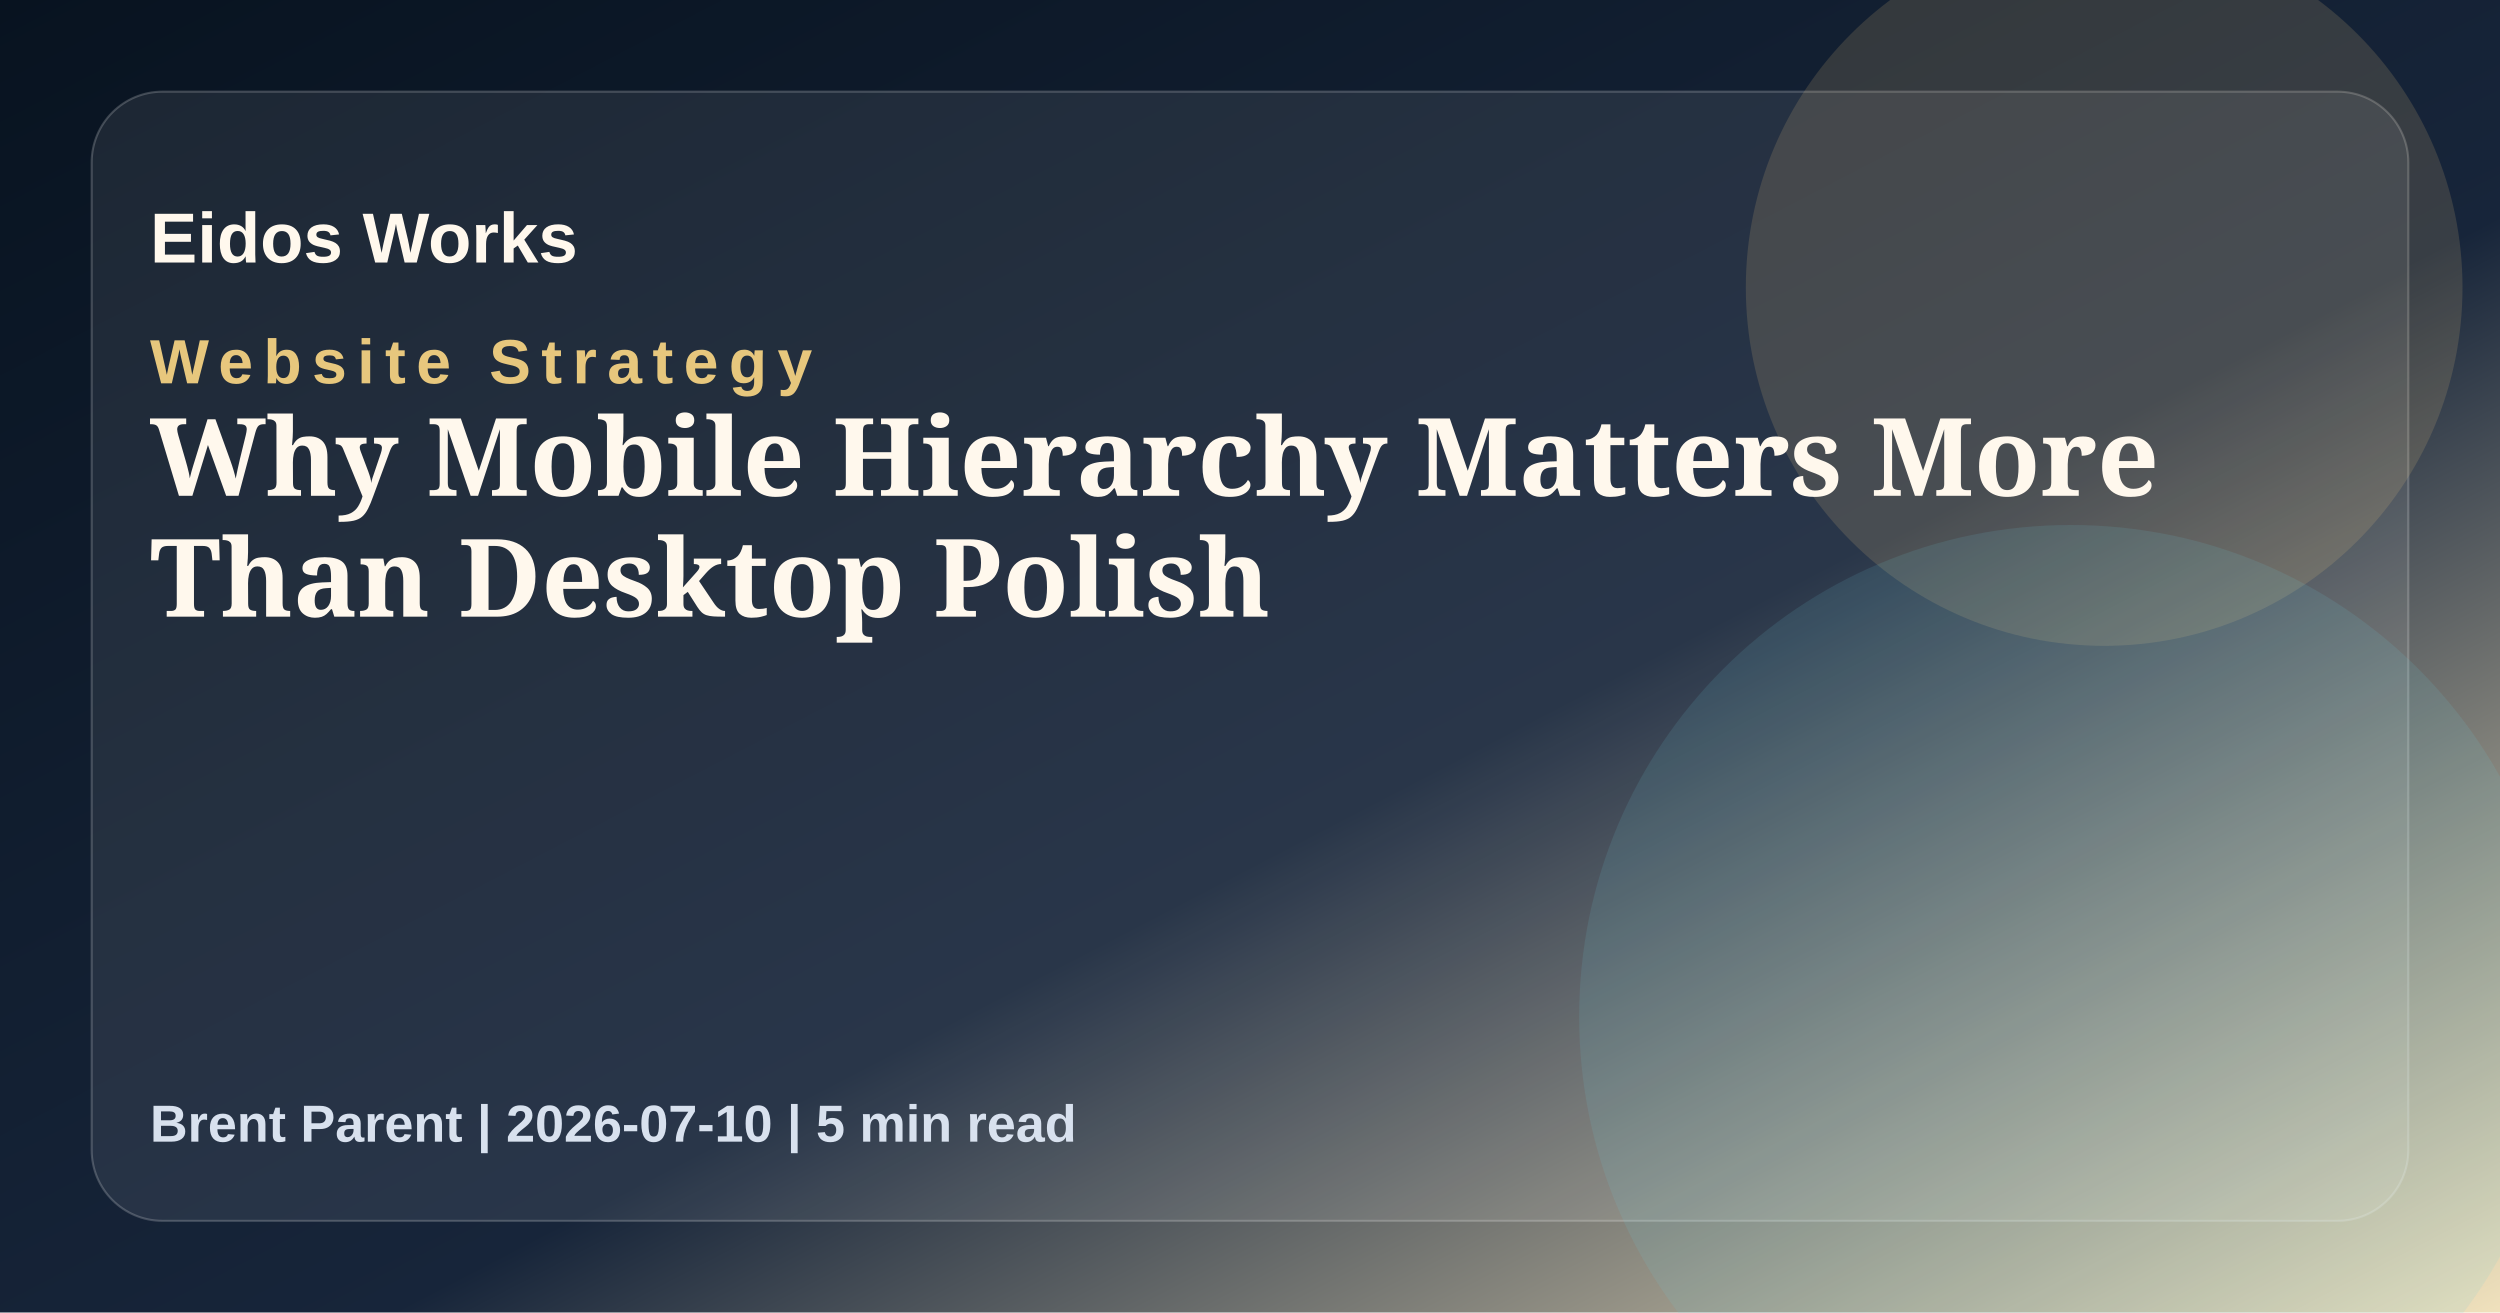
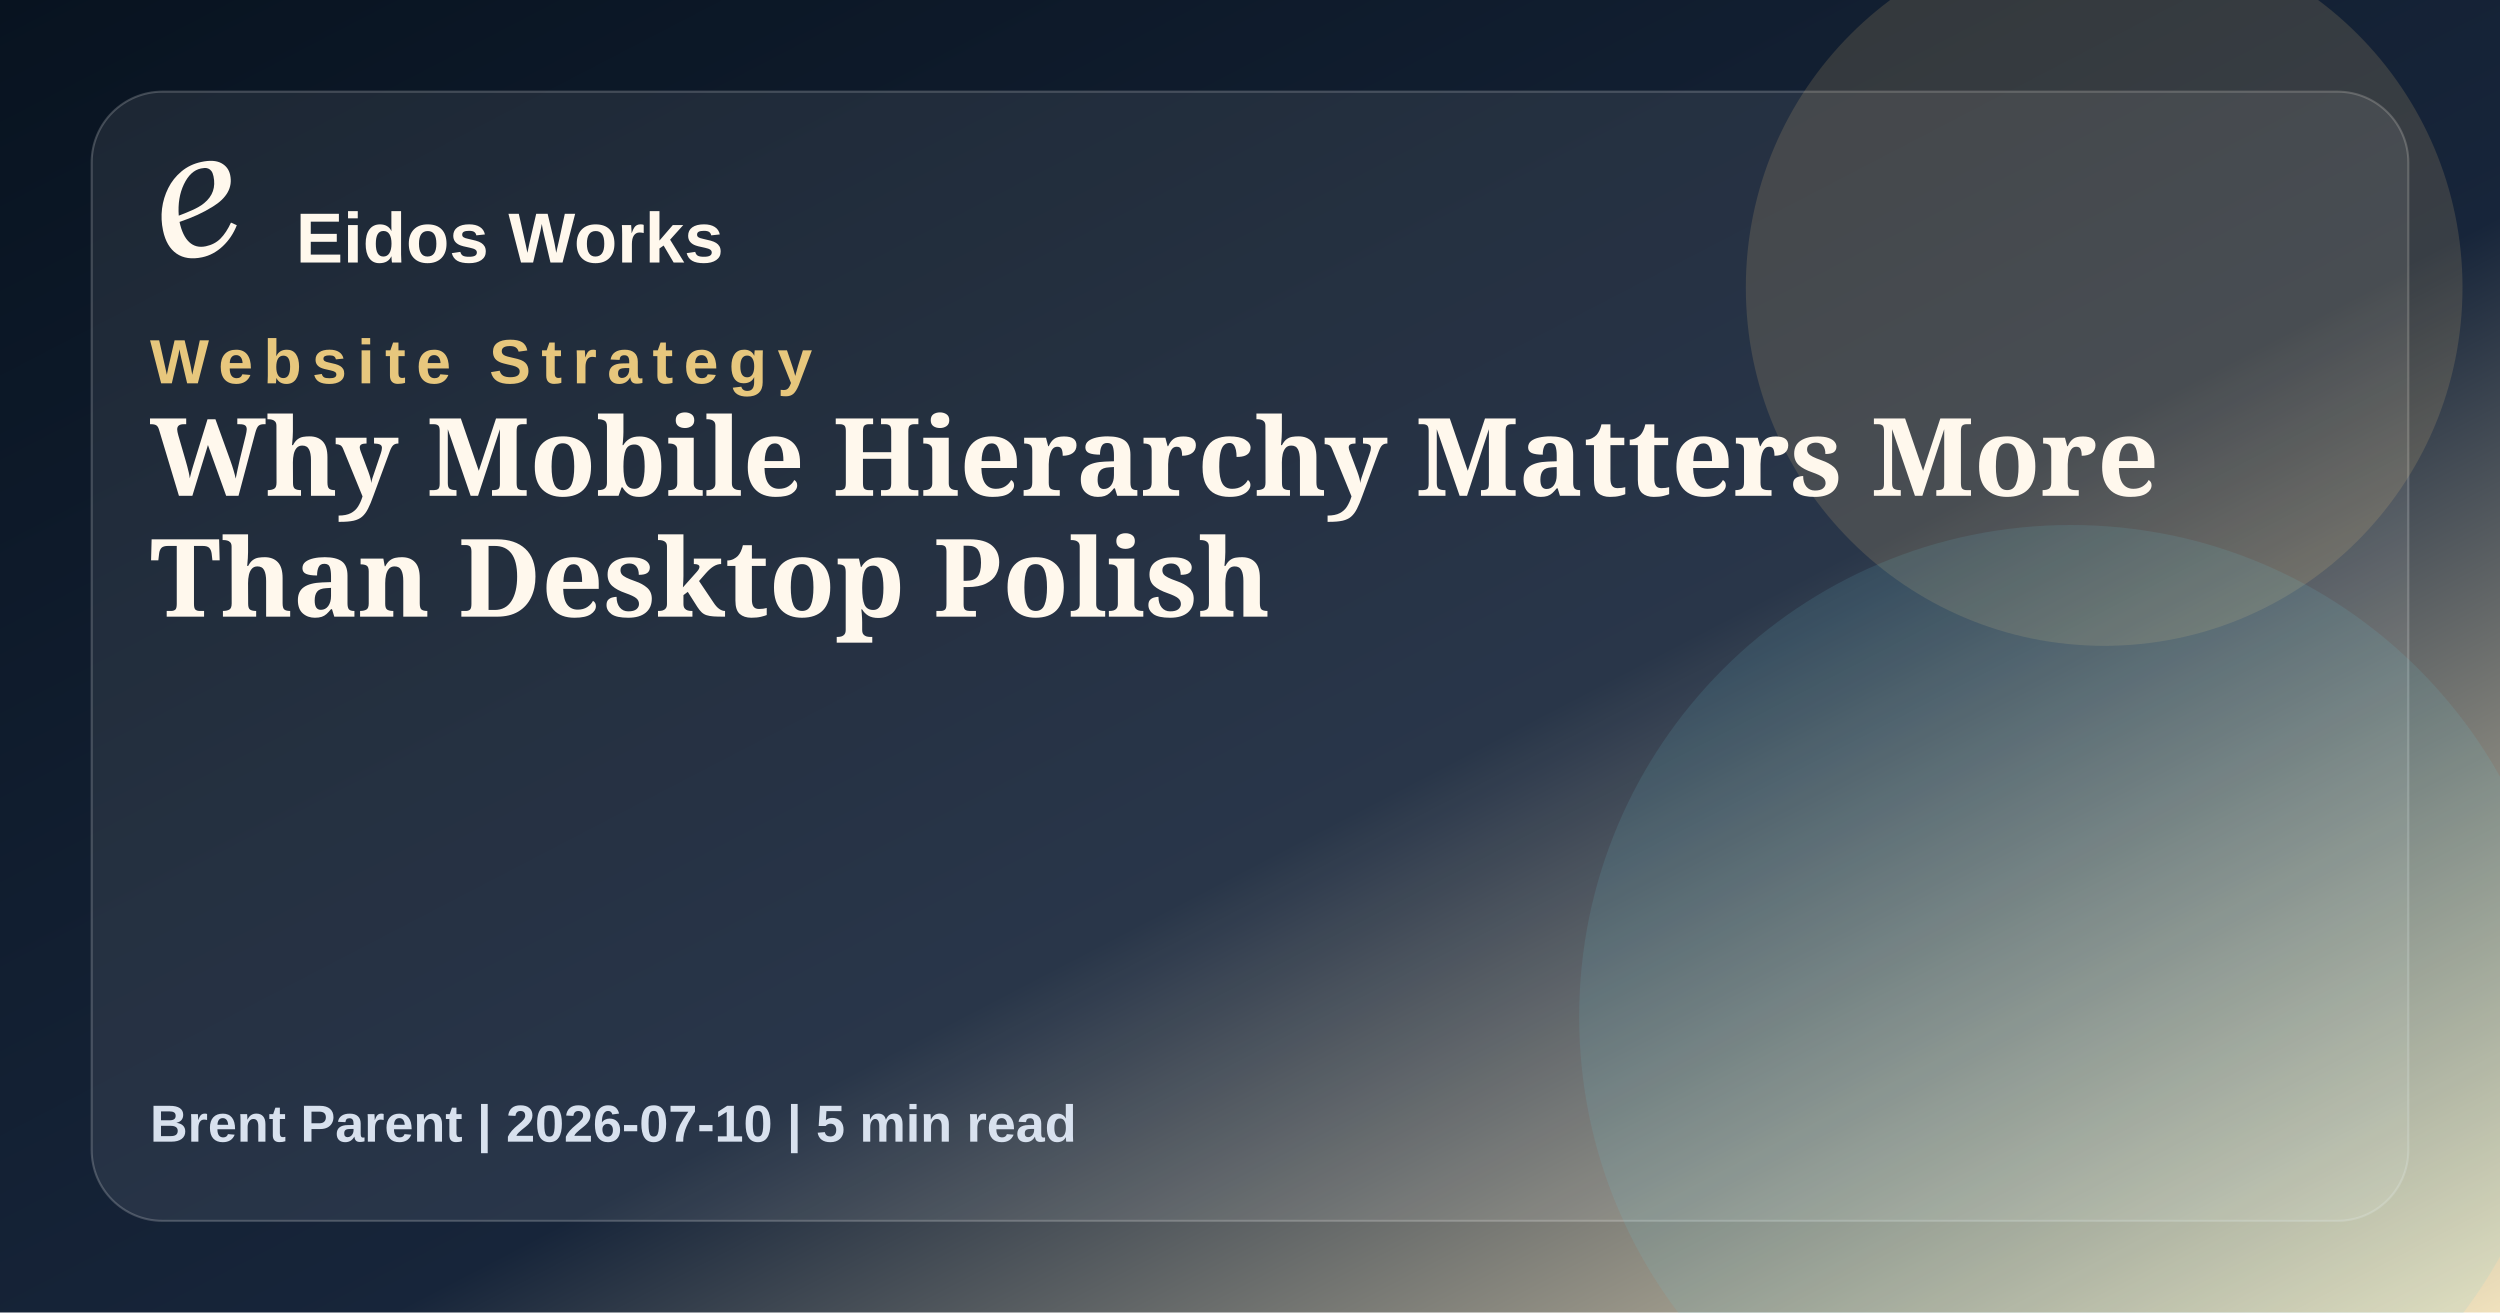
<svg xmlns="http://www.w3.org/2000/svg" width="1200" height="630" viewBox="0 0 1200 630" role="img" aria-label="Why Mobile Hierarchy Matters More Than Desktop Polish">
  <defs>
    <linearGradient id="bg" x1="0" x2="1" y1="0" y2="1">
      <stop offset="0" stop-color="#081320" />
      <stop offset="0.58" stop-color="#17253a" />
      <stop offset="1" stop-color="#f1e2bd" />
    </linearGradient>
    <style>
      .eyebrow { fill: #e7c77d; font: 800 30px Arial, sans-serif; letter-spacing: 5px; text-transform: uppercase; }
      .title { fill: #fff8ed; font: 800 52px Georgia, serif; }
      .meta { fill: #d8e1ee; font: 700 25px Arial, sans-serif; }
      .brand { fill: #fff8ed; font: 900 34px Arial, sans-serif; }
    </style>
  </defs>
  <rect width="1200" height="630" fill="url(#bg)" />
  <rect x="44" y="44" width="1112" height="542" rx="34" fill="rgba(255,255,255,0.08)" stroke="rgba(255,255,255,0.2)" />
  <circle cx="1010" cy="138" r="172" fill="rgba(231,199,125,0.16)" />
  <circle cx="994" cy="488" r="236" fill="rgba(111,205,222,0.13)" />
-   <text x="72" y="126" class="brand">Eidos Works</text>
+   <g transform="translate(54 59) scale(.65)">
+     <path fill="#fff8ed" d="M86.889 38.442Q88.355 45.34 85.078 51.206Q81.802 57.072 74.16 61.757Q68.578 65.256 62.686 67.937Q56.794 70.618 49.503 73.119Q51.689 83.402 56.651 88.027Q61.613 92.651 68.967 91.088Q75.475 89.705 79.762 85.393Q84.049 81.081 87.495 73.614L91.785 75.559Q88.267 84.605 81.467 91.016Q74.668 97.427 66.272 99.211Q54.754 101.659 47.299 96.51Q39.845 91.361 37.328 79.516Q35.585 71.317 36.571 63.319Q37.558 55.321 41.19 48.087Q44.719 41.011 50.927 35.815Q57.134 30.618 65.594 28.82Q74.965 26.828 80.298 29.674Q85.63 32.52 86.889 38.442ZM74.568 39.36Q74.029 36.822 73.002 35.51Q71.975 34.198 70.716 33.717Q69.379 33.185 68.036 33.267Q66.693 33.348 65.326 33.638Q57.517 35.298 52.737 45.293Q47.958 55.287 48.926 68.481Q53.343 66.862 58.814 64.441Q64.285 62.019 67.644 59.265Q72.451 55.318 74.153 50.365Q75.855 45.412 74.568 39.36Z" />
+   </g>
+   <text x="142" y="126" class="brand">Eidos Works</text>
  <text x="72" y="184" class="eyebrow">Website Strategy</text>
  <text x="72" y="238" class="title">Why Mobile Hierarchy Matters More</text>
  <text x="72" y="296" class="title">Than Desktop Polish</text>
  <text x="72" y="548" class="meta">Brent Parent | 2026-07-10 | 5 min read</text>
</svg>
